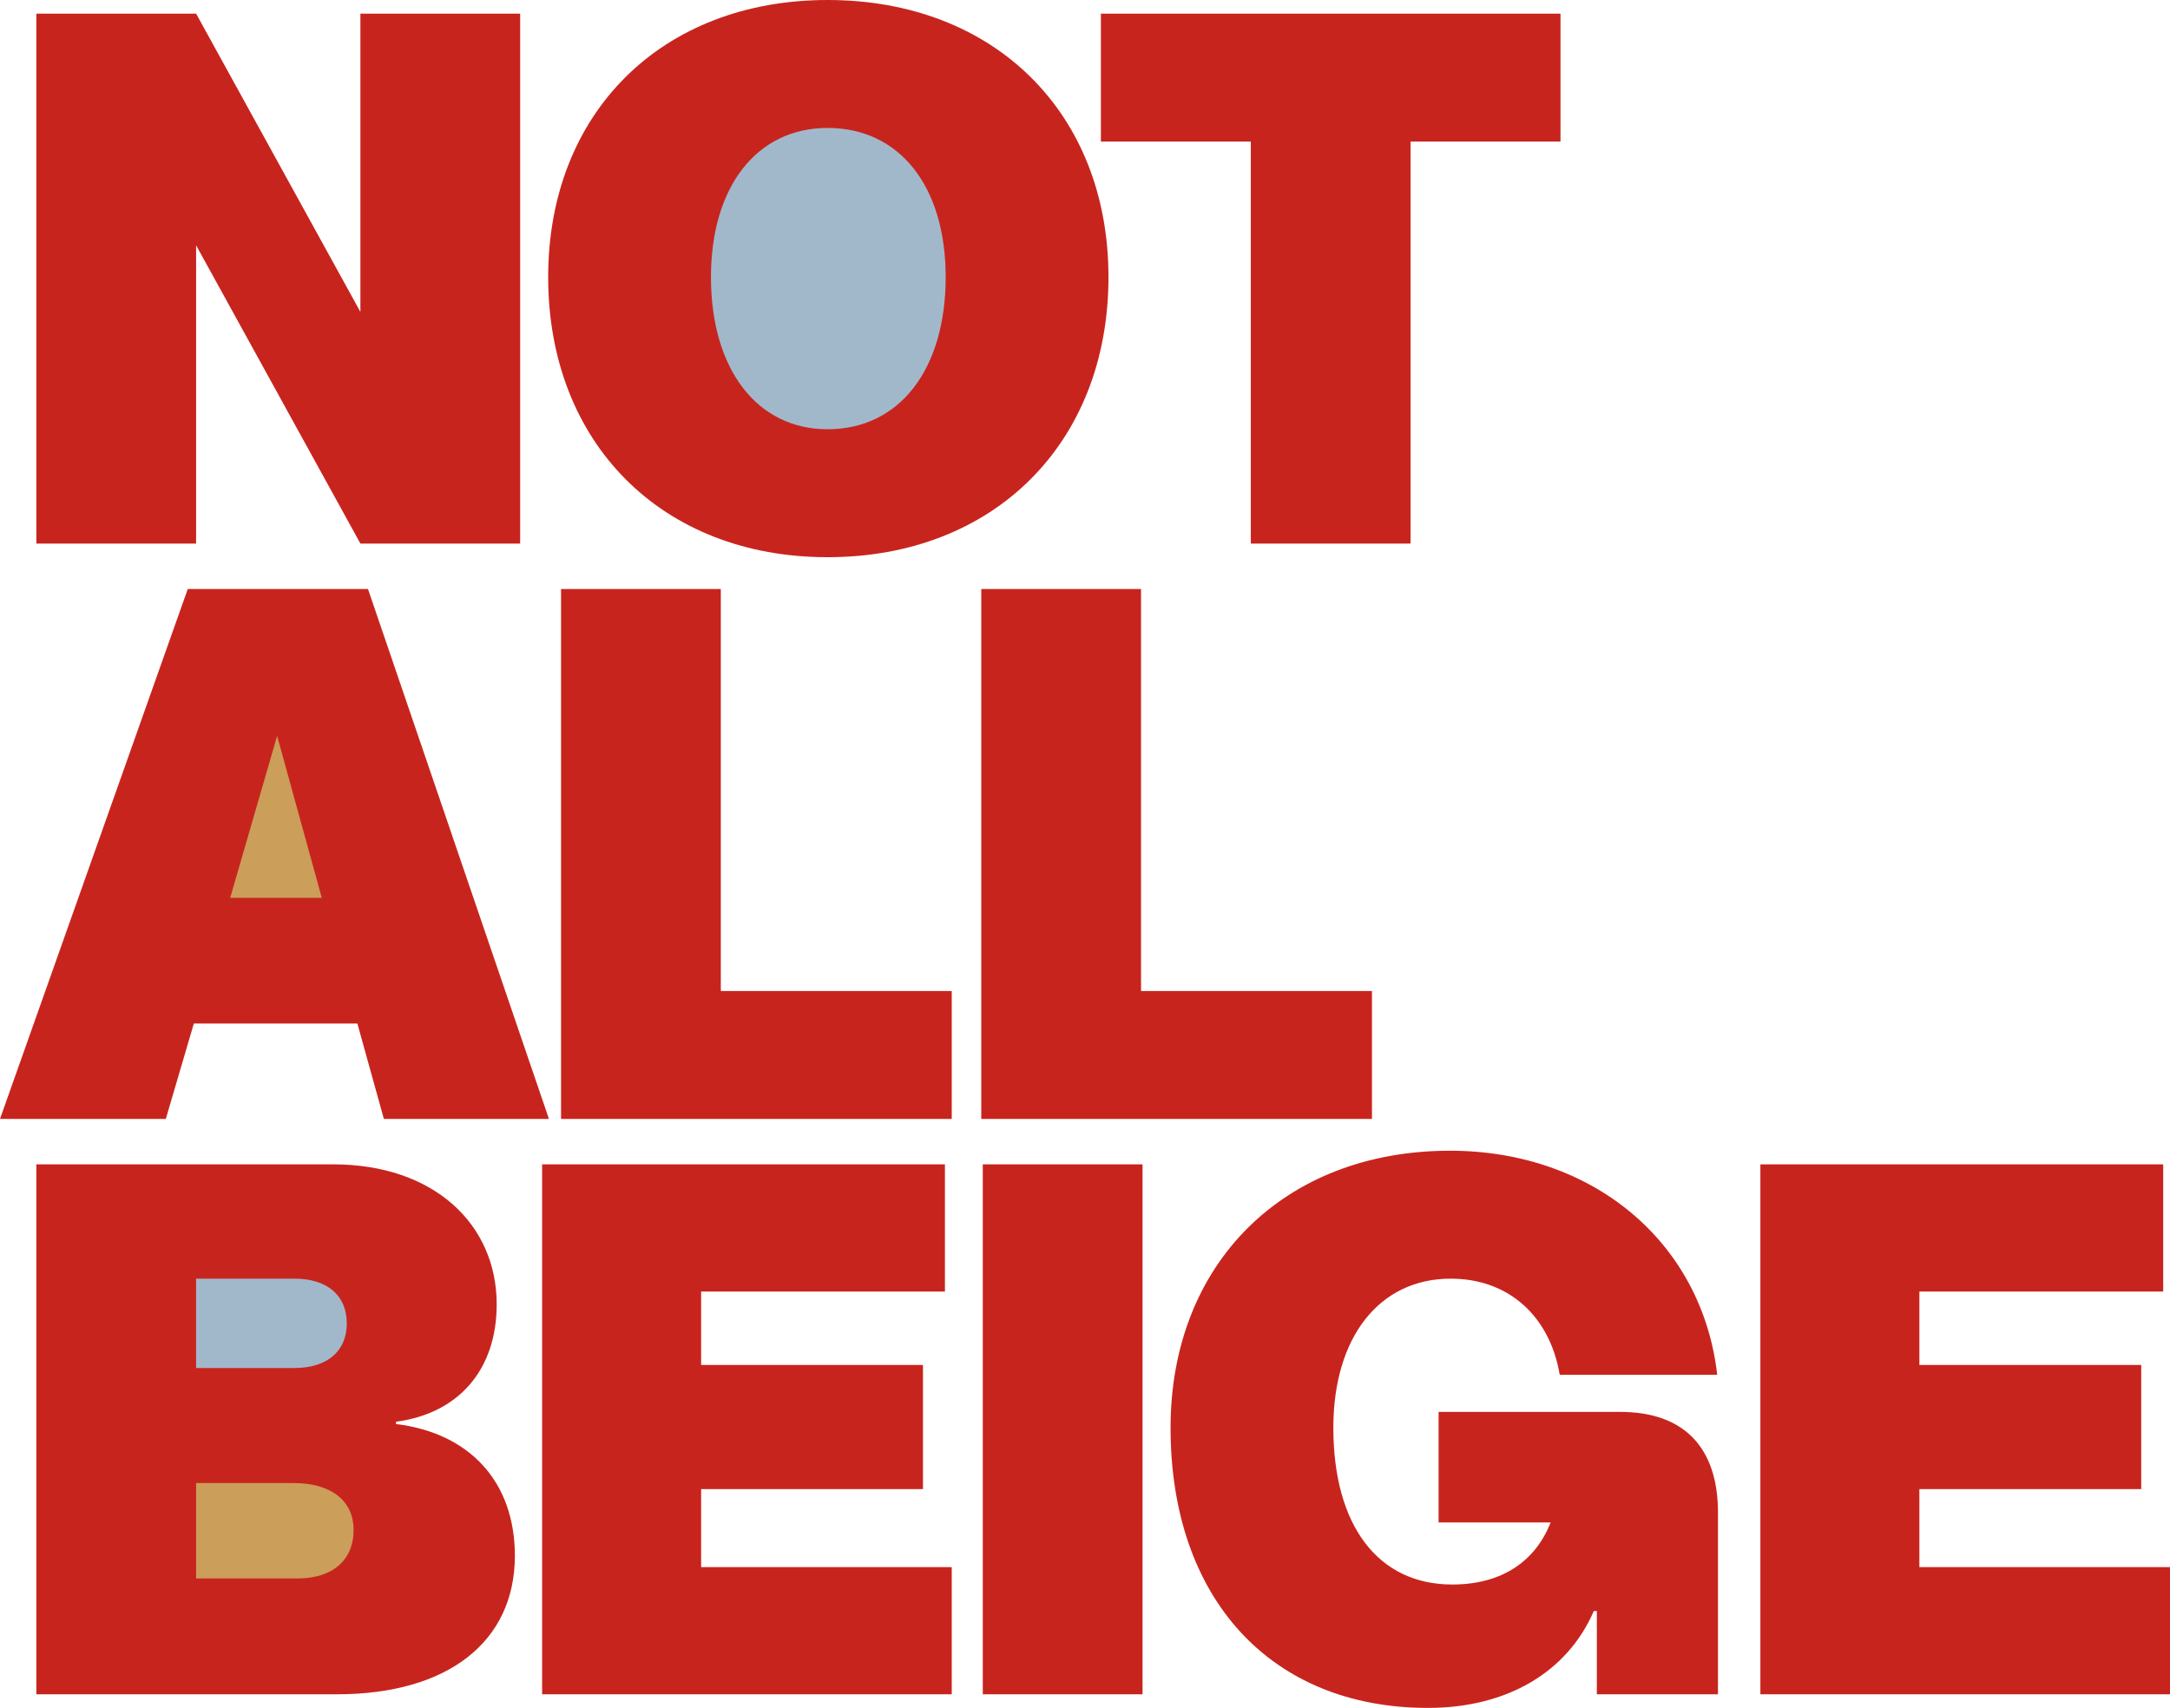
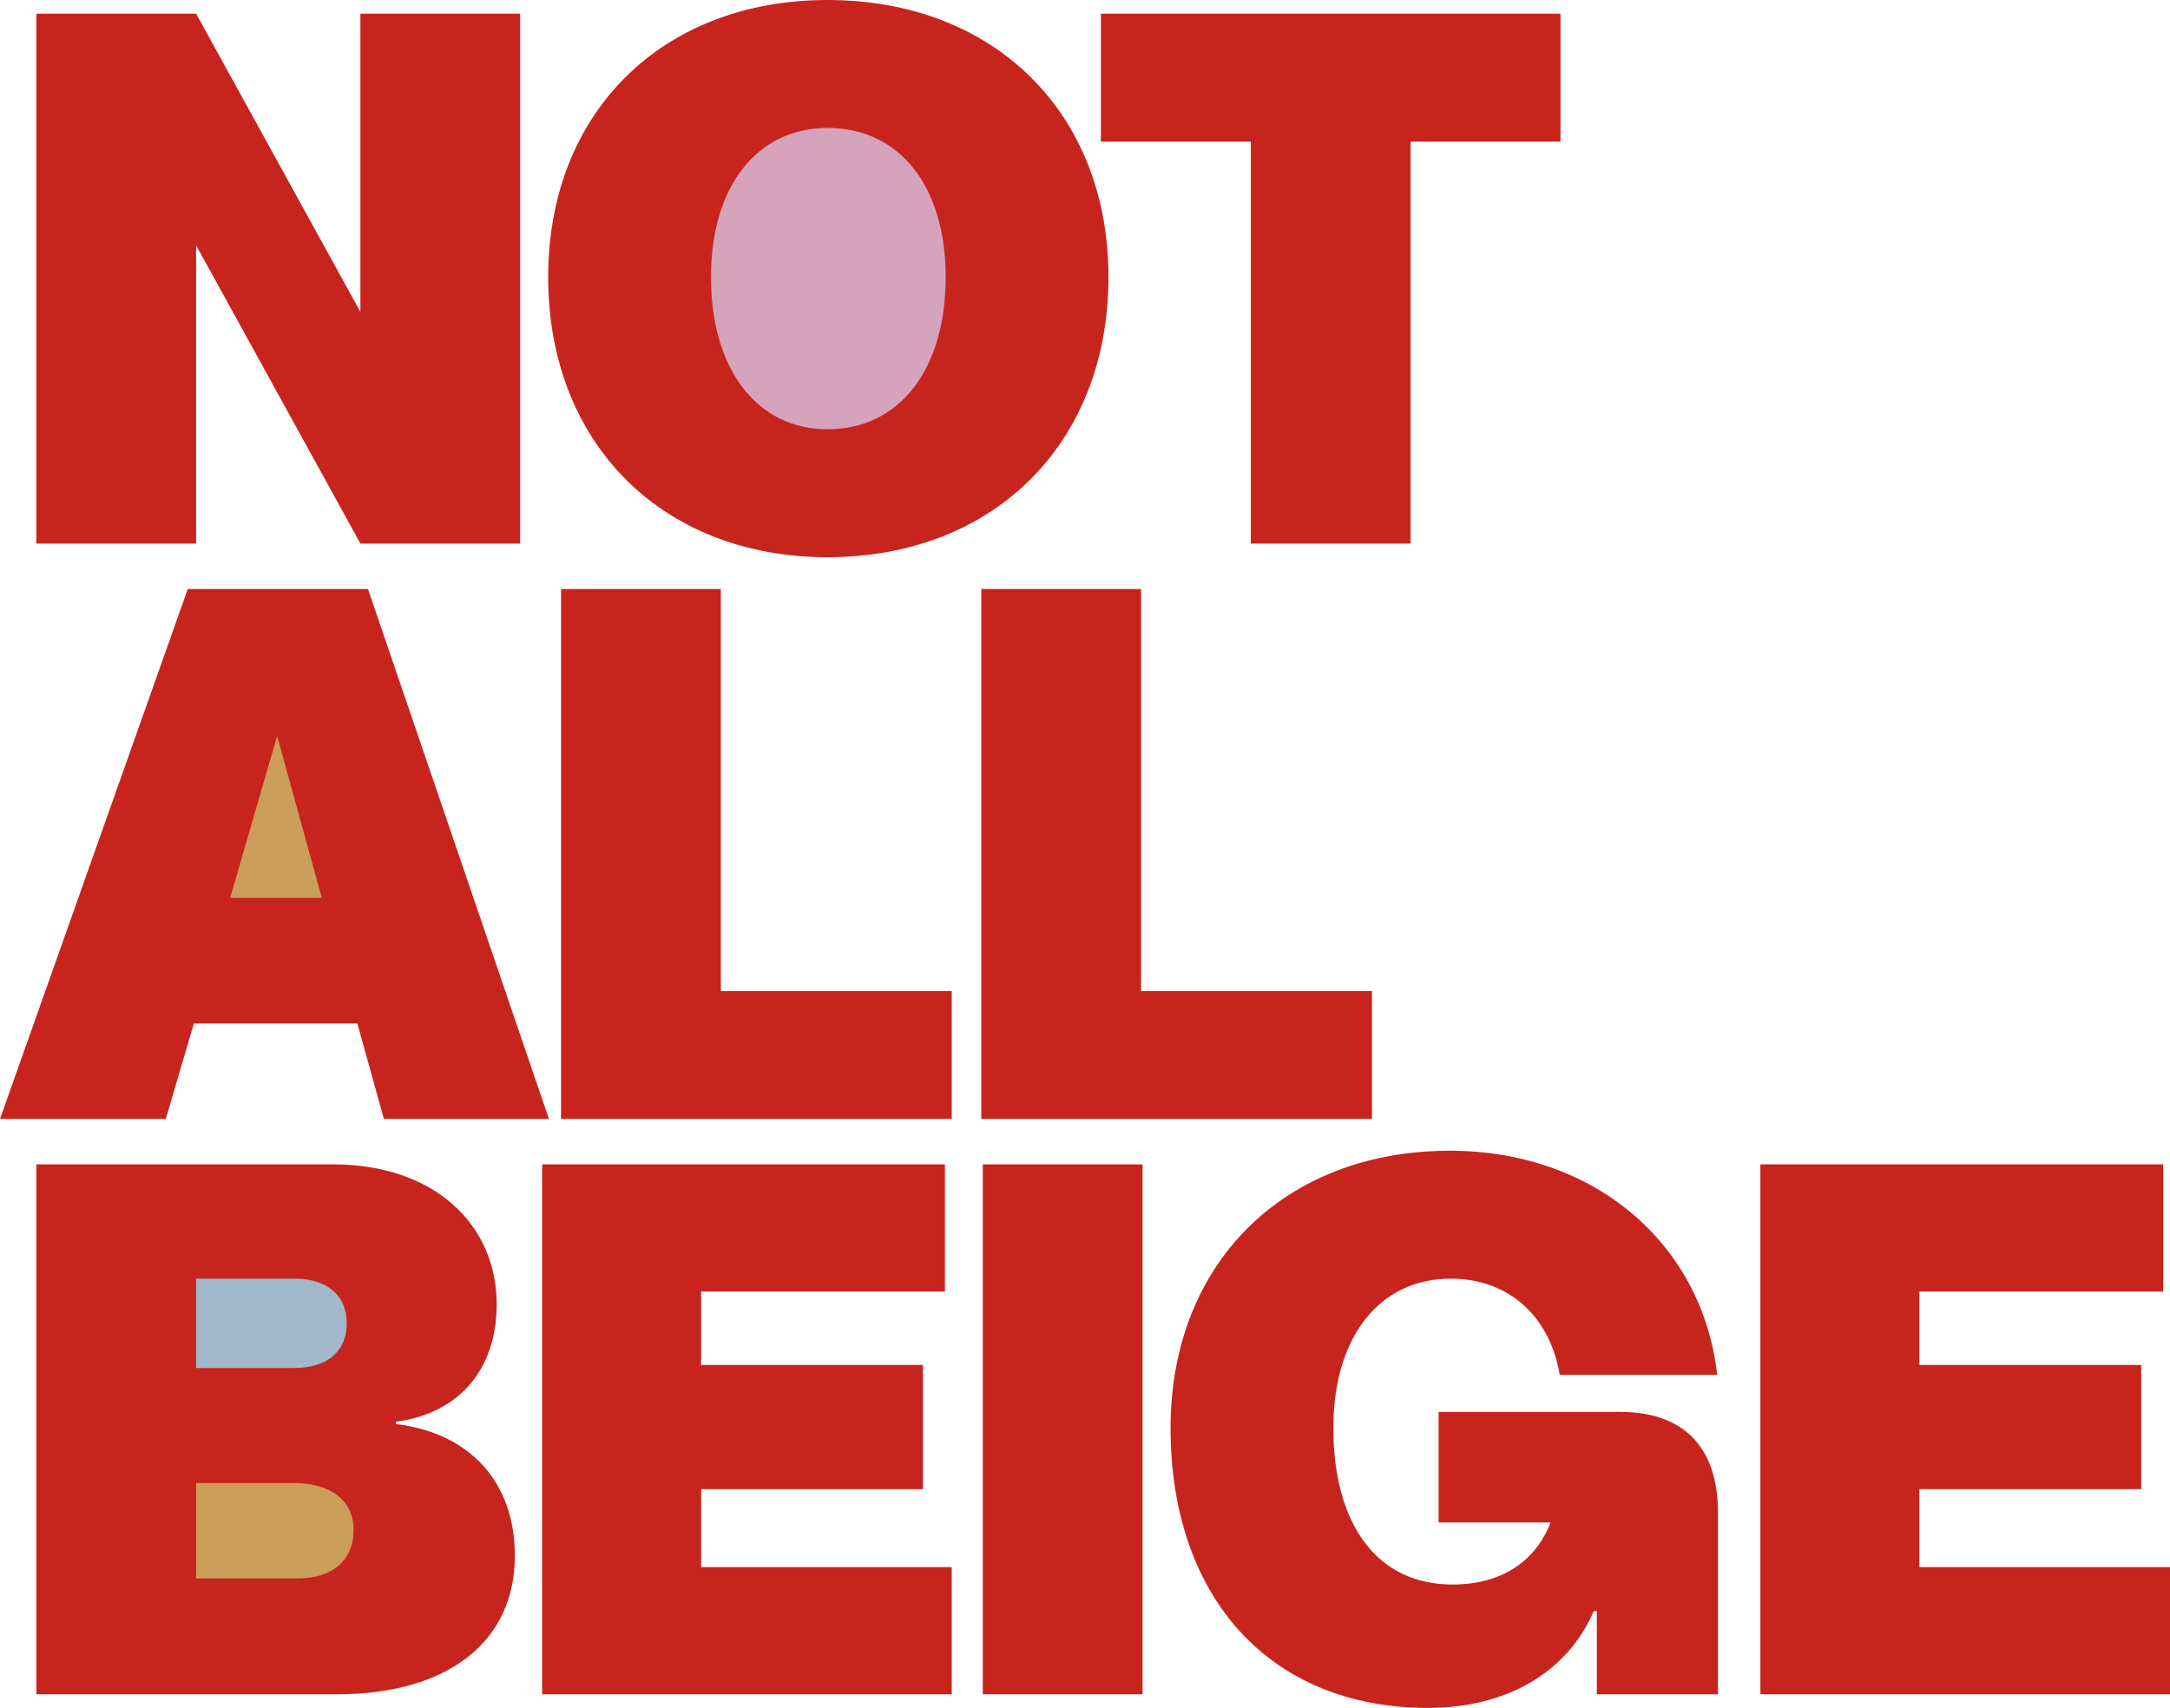
<svg xmlns="http://www.w3.org/2000/svg" viewBox="-1 -718 2866 2256" role="img" aria-label="not all beige">
-   <path d="M1092 -151C999 -151 938 -230 938 -352C938 -472 999 -549 1092 -549C1187 -549 1248 -472 1248 -352C1248 -230 1187 -151 1092 -151Z" fill="#A1B8CA" stroke="#A1B8CA" stroke-width="12" />
+   <path d="M1092 -151C999 -151 938 -230 938 -352C938 -472 999 -549 1092 -549C1187 -549 1248 -472 1248 -352C1248 -230 1187 -151 1092 -151Z" fill="#D5A3BB" stroke="#D5A3BB" stroke-width="12" />
  <path d="M303 468 365 254 424 468Z" fill="#CB9E59" stroke="#CB9E59" stroke-width="12" />
  <path d="M388 1089H258V971H388C431 971 457 993 457 1030C457 1067 431 1089 388 1089Z" fill="#A1B8CA" stroke="#A1B8CA" stroke-width="12" />
  <path d="M392 1367H258V1241H387C436 1241 466 1264 466 1303C466 1343 438 1367 392 1367Z" fill="#CB9E59" stroke="#CB9E59" stroke-width="12" />
  <path d="M47 0H258V-394L475 0H686V-700H475V-306L258 -700H47Z M1092 18C1312 18 1463 -133 1463 -352C1463 -569 1312 -718 1092 -718C873 -718 723 -569 723 -352C723 -133 873 18 1092 18Z M1092 -151C999 -151 938 -230 938 -352C938 -472 999 -549 1092 -549C1187 -549 1248 -472 1248 -352C1248 -230 1187 -151 1092 -151Z M1651 0H1862V-531H2060V-700H1453V-531H1651Z M-1 760H218L255 634H471L506 760H724L485 60H247Z M303 468 365 254 424 468Z M740 760H1256V591H951V60H740Z M1295 760H1811V591H1506V60H1295Z M47 1520H444C590 1520 679 1451 679 1337C679 1240 620 1175 522 1163V1160C605 1149 655 1091 655 1005C655 899 572 820 439 820H47Z M392 1367H258V1241H387C436 1241 466 1264 466 1303C466 1343 438 1367 392 1367Z M388 1089H258V971H388C431 971 457 993 457 1030C457 1067 431 1089 388 1089Z M715 1520H1256V1352H925V1249H1218V1085H925V988H1247V820H715Z M1297 1520H1508V820H1297Z M1885 1538C1989 1538 2069 1491 2104 1410H2108V1520H2268V1280C2268 1194 2223 1147 2139 1147H1899V1293H2047C2027 1344 1983 1375 1917 1375C1819 1375 1760 1297 1760 1168C1760 1048 1821 971 1915 971C1992 971 2046 1021 2059 1098H2267C2247 923 2103 802 1914 802C1695 802 1545 951 1545 1168C1545 1393 1677 1538 1885 1538Z M2324 1520H2865V1352H2534V1249H2827V1085H2534V988H2856V820H2324Z" fill="#C8241E" />
</svg>
